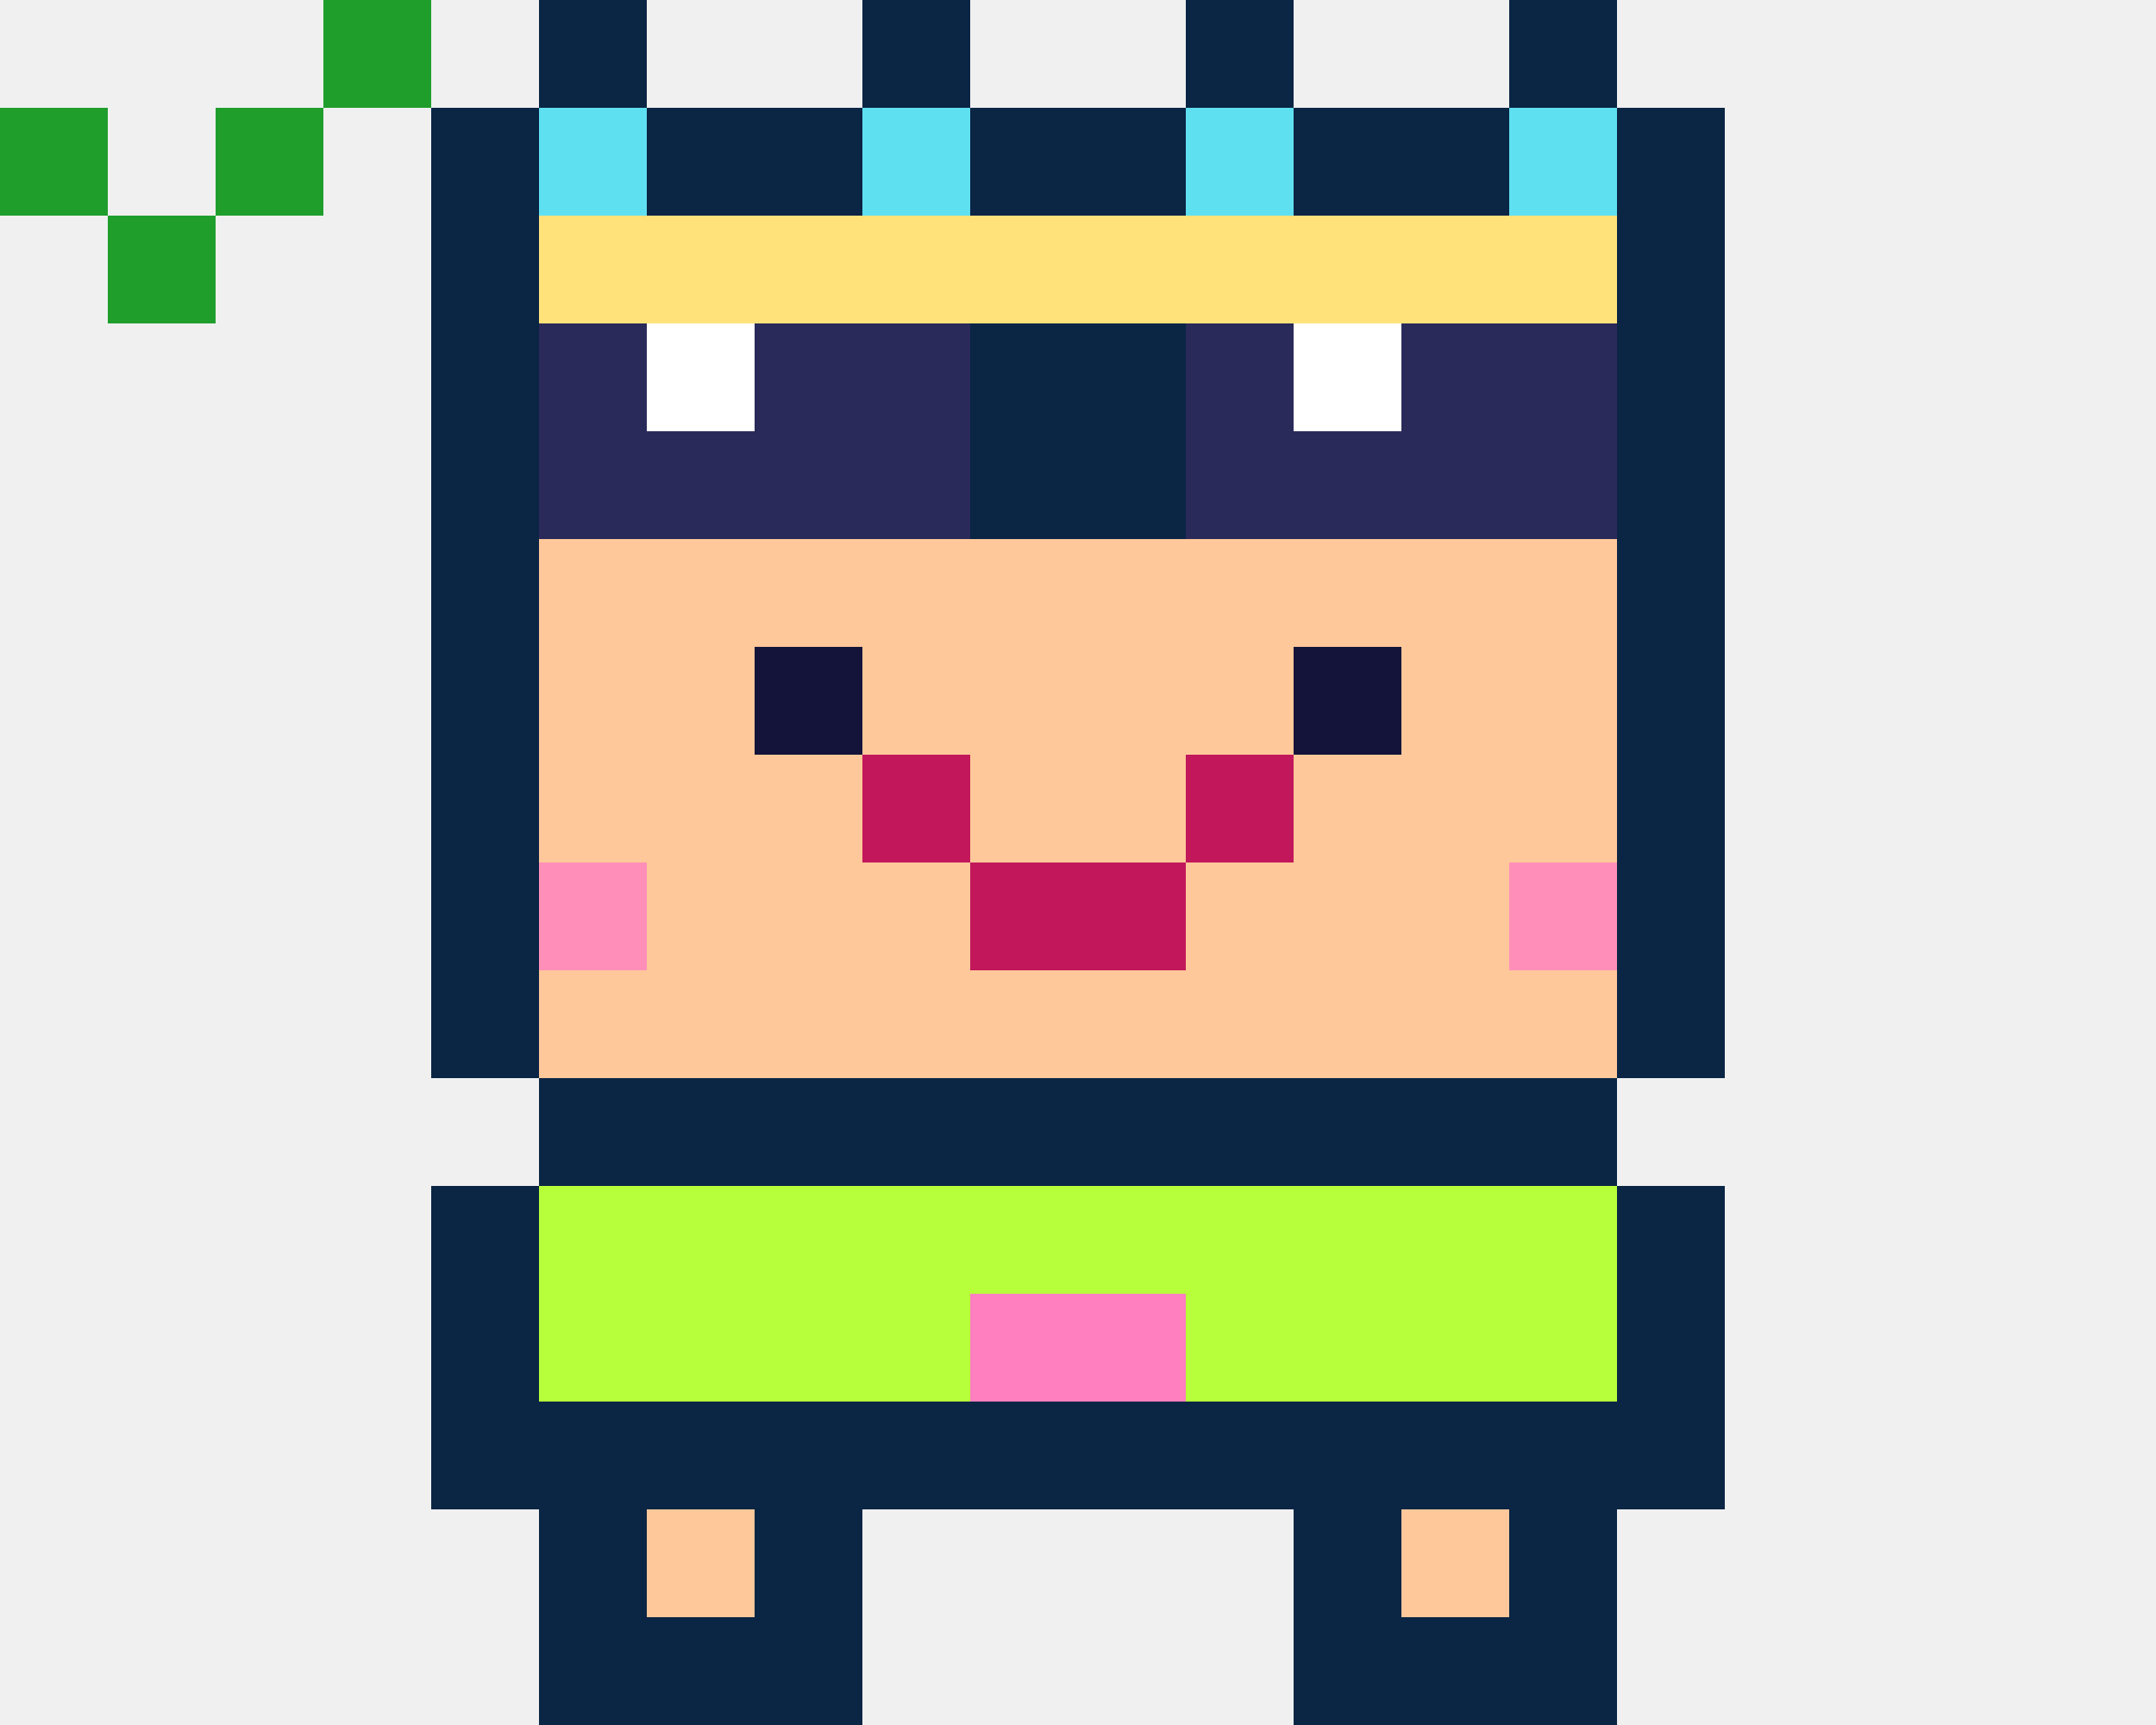
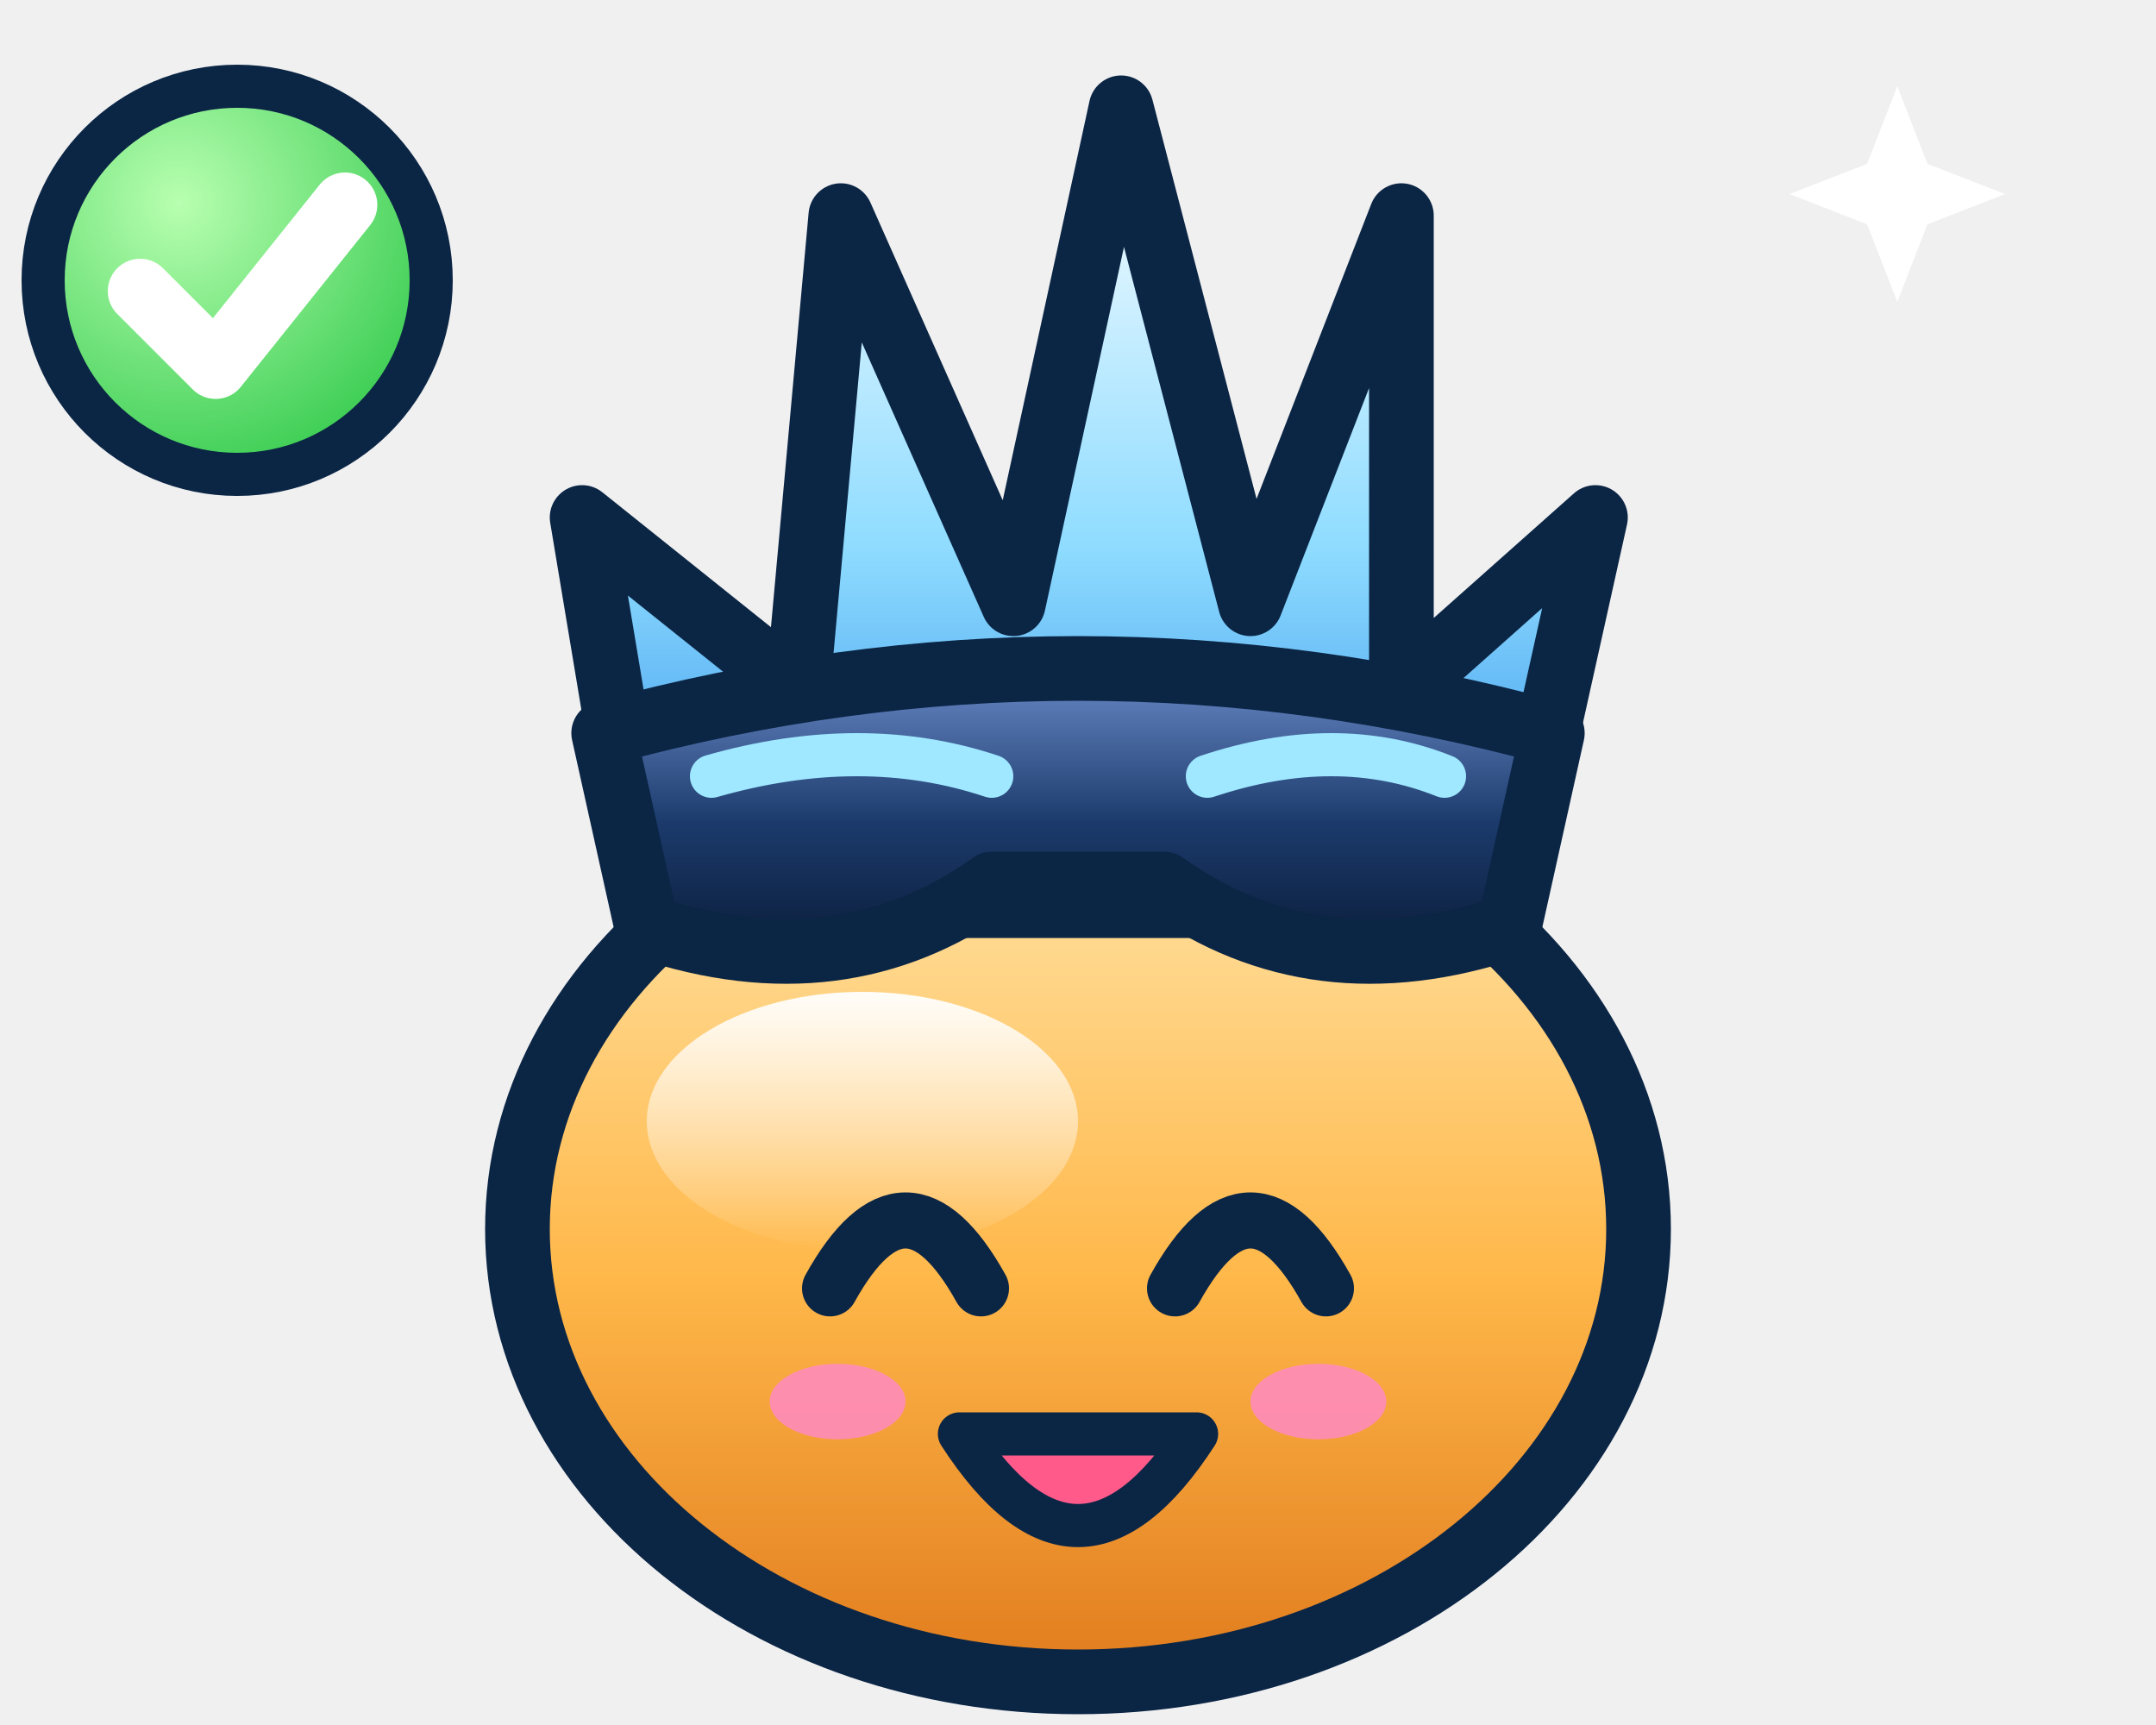
- <svg xmlns="http://www.w3.org/2000/svg" viewBox="0 0 20 16" width="160" height="128" shape-rendering="crispEdges">
-   <rect x="3" y="0" width="1" height="1" fill="#1f9e2c" />
-   <rect x="5" y="0" width="1" height="1" fill="#0b2545" />
-   <rect x="8" y="0" width="1" height="1" fill="#0b2545" />
-   <rect x="11" y="0" width="1" height="1" fill="#0b2545" />
-   <rect x="14" y="0" width="1" height="1" fill="#0b2545" />
-   <rect x="0" y="1" width="1" height="1" fill="#1f9e2c" />
-   <rect x="2" y="1" width="1" height="1" fill="#1f9e2c" />
-   <rect x="4" y="1" width="1" height="1" fill="#0b2545" />
-   <rect x="5" y="1" width="1" height="1" fill="#5fe0f0" />
-   <rect x="6" y="1" width="2" height="1" fill="#0b2545" />
-   <rect x="8" y="1" width="1" height="1" fill="#5fe0f0" />
-   <rect x="9" y="1" width="2" height="1" fill="#0b2545" />
-   <rect x="11" y="1" width="1" height="1" fill="#5fe0f0" />
-   <rect x="12" y="1" width="2" height="1" fill="#0b2545" />
-   <rect x="14" y="1" width="1" height="1" fill="#5fe0f0" />
-   <rect x="15" y="1" width="1" height="1" fill="#0b2545" />
-   <rect x="1" y="2" width="1" height="1" fill="#1f9e2c" />
-   <rect x="4" y="2" width="1" height="1" fill="#0b2545" />
-   <rect x="5" y="2" width="10" height="1" fill="#ffe27a" />
-   <rect x="15" y="2" width="1" height="1" fill="#0b2545" />
-   <rect x="4" y="3" width="1" height="1" fill="#0b2545" />
-   <rect x="5" y="3" width="1" height="1" fill="#2a2a5a" />
-   <rect x="6" y="3" width="1" height="1" fill="#ffffff" />
-   <rect x="7" y="3" width="2" height="1" fill="#2a2a5a" />
-   <rect x="9" y="3" width="2" height="1" fill="#0b2545" />
-   <rect x="11" y="3" width="1" height="1" fill="#2a2a5a" />
-   <rect x="12" y="3" width="1" height="1" fill="#ffffff" />
-   <rect x="13" y="3" width="2" height="1" fill="#2a2a5a" />
-   <rect x="15" y="3" width="1" height="1" fill="#0b2545" />
-   <rect x="4" y="4" width="1" height="1" fill="#0b2545" />
-   <rect x="5" y="4" width="4" height="1" fill="#2a2a5a" />
-   <rect x="9" y="4" width="2" height="1" fill="#0b2545" />
-   <rect x="11" y="4" width="4" height="1" fill="#2a2a5a" />
-   <rect x="15" y="4" width="1" height="1" fill="#0b2545" />
-   <rect x="4" y="5" width="1" height="1" fill="#0b2545" />
-   <rect x="5" y="5" width="10" height="1" fill="#ffc89a" />
-   <rect x="15" y="5" width="1" height="1" fill="#0b2545" />
-   <rect x="4" y="6" width="1" height="1" fill="#0b2545" />
-   <rect x="5" y="6" width="2" height="1" fill="#ffc89a" />
-   <rect x="7" y="6" width="1" height="1" fill="#14143a" />
-   <rect x="8" y="6" width="4" height="1" fill="#ffc89a" />
-   <rect x="12" y="6" width="1" height="1" fill="#14143a" />
-   <rect x="13" y="6" width="2" height="1" fill="#ffc89a" />
-   <rect x="15" y="6" width="1" height="1" fill="#0b2545" />
-   <rect x="4" y="7" width="1" height="1" fill="#0b2545" />
-   <rect x="5" y="7" width="3" height="1" fill="#ffc89a" />
-   <rect x="8" y="7" width="1" height="1" fill="#c2185b" />
-   <rect x="9" y="7" width="2" height="1" fill="#ffc89a" />
-   <rect x="11" y="7" width="1" height="1" fill="#c2185b" />
-   <rect x="12" y="7" width="3" height="1" fill="#ffc89a" />
-   <rect x="15" y="7" width="1" height="1" fill="#0b2545" />
-   <rect x="4" y="8" width="1" height="1" fill="#0b2545" />
-   <rect x="5" y="8" width="1" height="1" fill="#ff8fb8" />
-   <rect x="6" y="8" width="3" height="1" fill="#ffc89a" />
-   <rect x="9" y="8" width="2" height="1" fill="#c2185b" />
-   <rect x="11" y="8" width="3" height="1" fill="#ffc89a" />
-   <rect x="14" y="8" width="1" height="1" fill="#ff8fb8" />
-   <rect x="15" y="8" width="1" height="1" fill="#0b2545" />
-   <rect x="4" y="9" width="1" height="1" fill="#0b2545" />
-   <rect x="5" y="9" width="10" height="1" fill="#ffc89a" />
-   <rect x="15" y="9" width="1" height="1" fill="#0b2545" />
-   <rect x="5" y="10" width="10" height="1" fill="#0b2545" />
-   <rect x="4" y="11" width="1" height="1" fill="#0b2545" />
-   <rect x="5" y="11" width="10" height="1" fill="#b6ff3a" />
-   <rect x="15" y="11" width="1" height="1" fill="#0b2545" />
-   <rect x="4" y="12" width="1" height="1" fill="#0b2545" />
-   <rect x="5" y="12" width="4" height="1" fill="#b6ff3a" />
-   <rect x="9" y="12" width="2" height="1" fill="#ff7fbf" />
-   <rect x="11" y="12" width="4" height="1" fill="#b6ff3a" />
-   <rect x="15" y="12" width="1" height="1" fill="#0b2545" />
-   <rect x="4" y="13" width="12" height="1" fill="#0b2545" />
-   <rect x="5" y="14" width="1" height="1" fill="#0b2545" />
-   <rect x="6" y="14" width="1" height="1" fill="#ffc89a" />
-   <rect x="7" y="14" width="1" height="1" fill="#0b2545" />
-   <rect x="12" y="14" width="1" height="1" fill="#0b2545" />
-   <rect x="13" y="14" width="1" height="1" fill="#ffc89a" />
-   <rect x="14" y="14" width="1" height="1" fill="#0b2545" />
-   <rect x="5" y="15" width="3" height="1" fill="#0b2545" />
-   <rect x="12" y="15" width="3" height="1" fill="#0b2545" />
+ <svg xmlns="http://www.w3.org/2000/svg" viewBox="0 0 100 80" width="160" height="128">
+   <defs>
+     <linearGradient id="shine" x1="0" y1="0" x2="0" y2="1">
+       <stop offset="0" stop-color="#ffffff" stop-opacity=".95" />
+       <stop offset="1" stop-color="#ffffff" stop-opacity="0" />
+     </linearGradient>
+     <radialGradient id="badge-bad" cx=".35" cy=".3" r=".8">
+       <stop offset="0" stop-color="#ff9ab8" />
+       <stop offset="1" stop-color="#ff2a6d" />
+     </radialGradient>
+     <radialGradient id="badge-good" cx=".35" cy=".3" r=".8">
+       <stop offset="0" stop-color="#b8ffb0" />
+       <stop offset="1" stop-color="#2fc84a" />
+     </radialGradient>
+     <radialGradient id="drop" cx=".35" cy=".3" r=".8">
+       <stop offset="0" stop-color="#d8f0ff" />
+       <stop offset="1" stop-color="#3aa0ff" />
+     </radialGradient>
+     <radialGradient id="bolt" cx=".35" cy=".3" r=".8">
+       <stop offset="0" stop-color="#fff6c0" />
+       <stop offset="1" stop-color="#ffd23a" />
+     </radialGradient>
+     <linearGradient id="xtreme-body" x1="0" y1="0" x2="0" y2="1">
+       <stop offset="0" stop-color="#ffe8b0" />
+       <stop offset=".55" stop-color="#ffb84a" />
+       <stop offset="1" stop-color="#e07a1c" />
+     </linearGradient>
+     <linearGradient id="xtreme-hair" x1="0" y1="0" x2="0" y2="1">
+       <stop offset="0" stop-color="#ffffff" />
+       <stop offset=".55" stop-color="#8fdcff" />
+       <stop offset="1" stop-color="#2a8ae8" />
+     </linearGradient>
+     <linearGradient id="xtreme-shades" x1="0" y1="0" x2="0" y2="1">
+       <stop offset="0" stop-color="#6a8ac8" />
+       <stop offset=".55" stop-color="#1b3a6b" />
+       <stop offset="1" stop-color="#0b1d3a" />
+     </linearGradient>
+   </defs>
+   <ellipse cx="50" cy="57" rx="26" ry="21" fill="url(#xtreme-body)" stroke="#0b2545" stroke-width="3" stroke-linejoin="round" stroke-linecap="round" />
+   <ellipse cx="40" cy="52" rx="10" ry="6" fill="url(#shine)" />
+   <path d="M30 42L27 24L37 32L39 10L47 28L52 5L58 28L65 10L65 32L74 24L70 42Z" fill="url(#xtreme-hair)" stroke="#0b2545" stroke-width="3" stroke-linejoin="round" stroke-linecap="round" />
+   <path d="M28 34Q50 28 72 34L70 43Q61 46 54 41H46Q39 46 30 43Z" fill="url(#xtreme-shades)" stroke="#0b2545" stroke-width="3" stroke-linejoin="round" stroke-linecap="round" />
+   <path d="M33 36Q40 34 46 36" fill="none" stroke="#9fe8ff" stroke-width="2" stroke-linecap="round" />
+   <path d="M56 36Q62 34 67 36" fill="none" stroke="#9fe8ff" stroke-width="2" stroke-linecap="round" />
+   <path d="M38.5 59.75Q42 53.45 45.5 59.75" fill="none" stroke="#0b2545" stroke-width="2.6" stroke-linejoin="round" stroke-linecap="round" />
+   <path d="M54.5 59.75Q58 53.45 61.5 59.75" fill="none" stroke="#0b2545" stroke-width="2.6" stroke-linejoin="round" stroke-linecap="round" />
+   <path d="M44.5 66.5Q50 75 55.5 66.5Z" fill="#ff5a8a" stroke="#0b2545" stroke-width="2" stroke-linejoin="round" stroke-linecap="round" />
+   <ellipse cx="38.85" cy="65.0" rx="3.15" ry="1.75" fill="#ff8ac2" opacity=".85" />
+   <ellipse cx="61.15" cy="65.0" rx="3.15" ry="1.75" fill="#ff8ac2" opacity=".85" />
+   <circle cx="11" cy="13" r="9" fill="url(#badge-good)" stroke="#0b2545" stroke-width="2" stroke-linejoin="round" stroke-linecap="round" />
+   <path d="M6.5 13.5L10 17L16 9.5" fill="none" stroke="#ffffff" stroke-width="3" stroke-linecap="round" stroke-linejoin="round" />
+   <path d="M88 4L89.4 7.6L93 9L89.4 10.4L88 14L86.6 10.4L83 9L86.6 7.6Z" fill="#ffffff" />
</svg>
